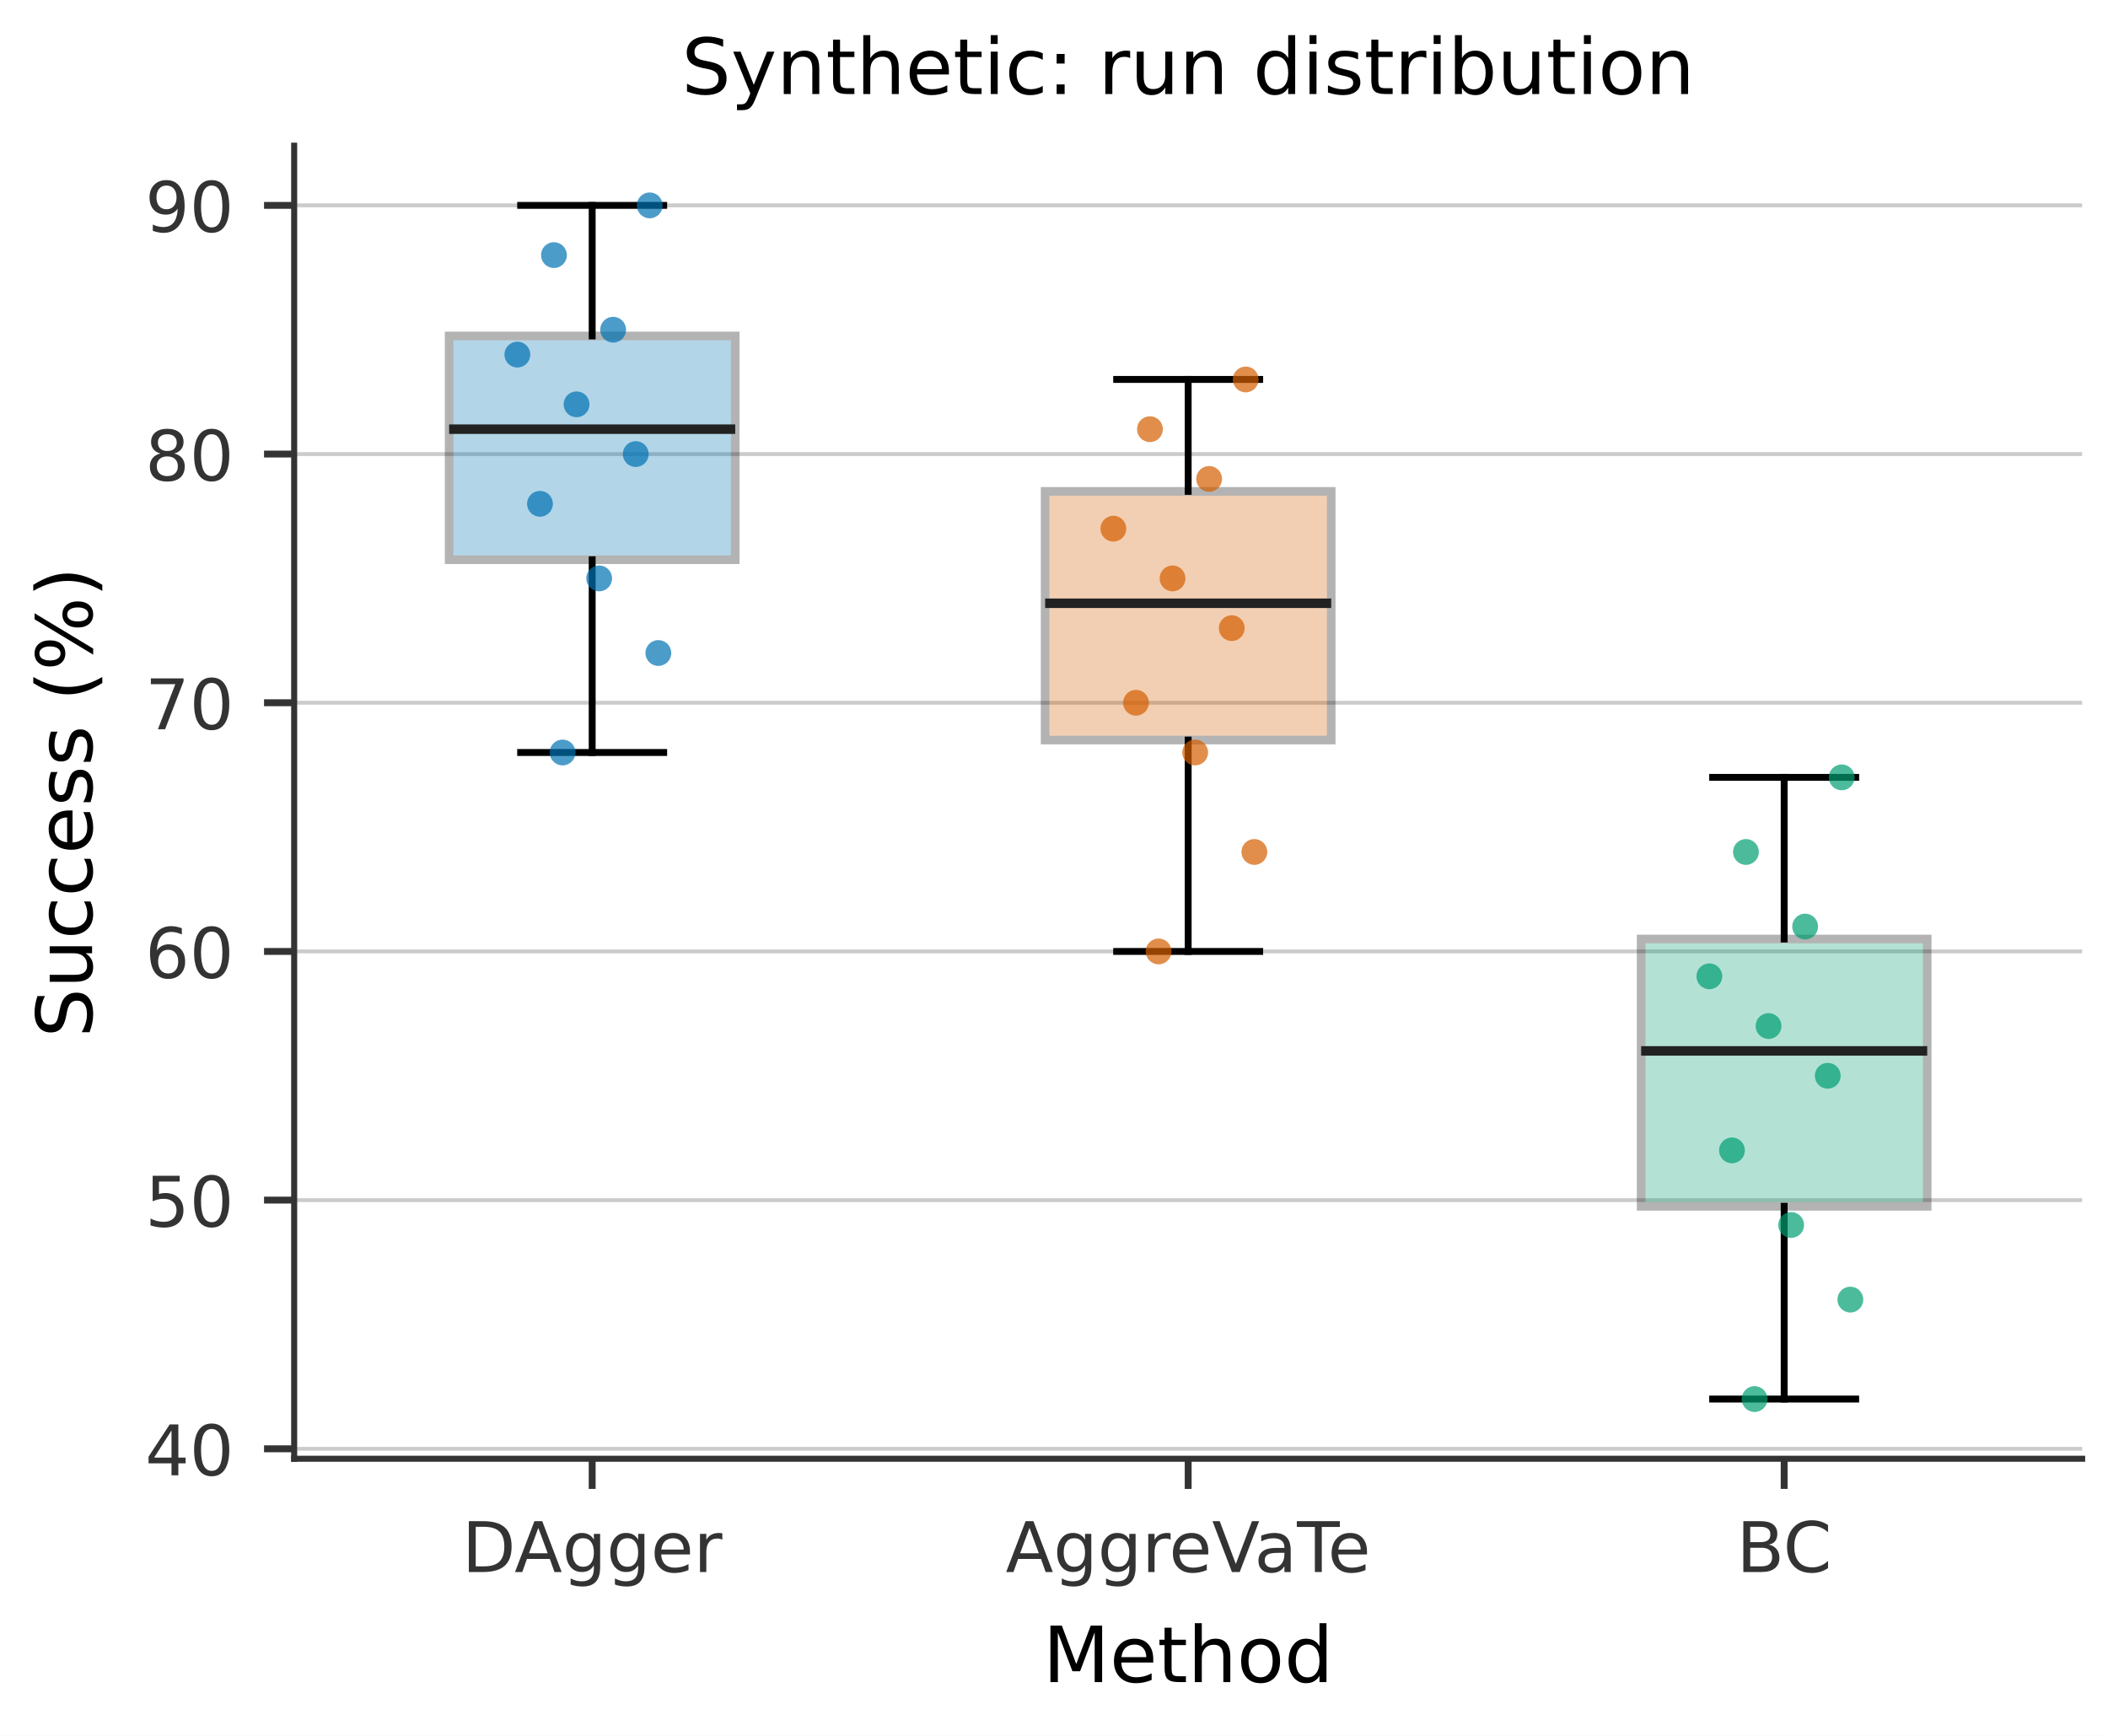
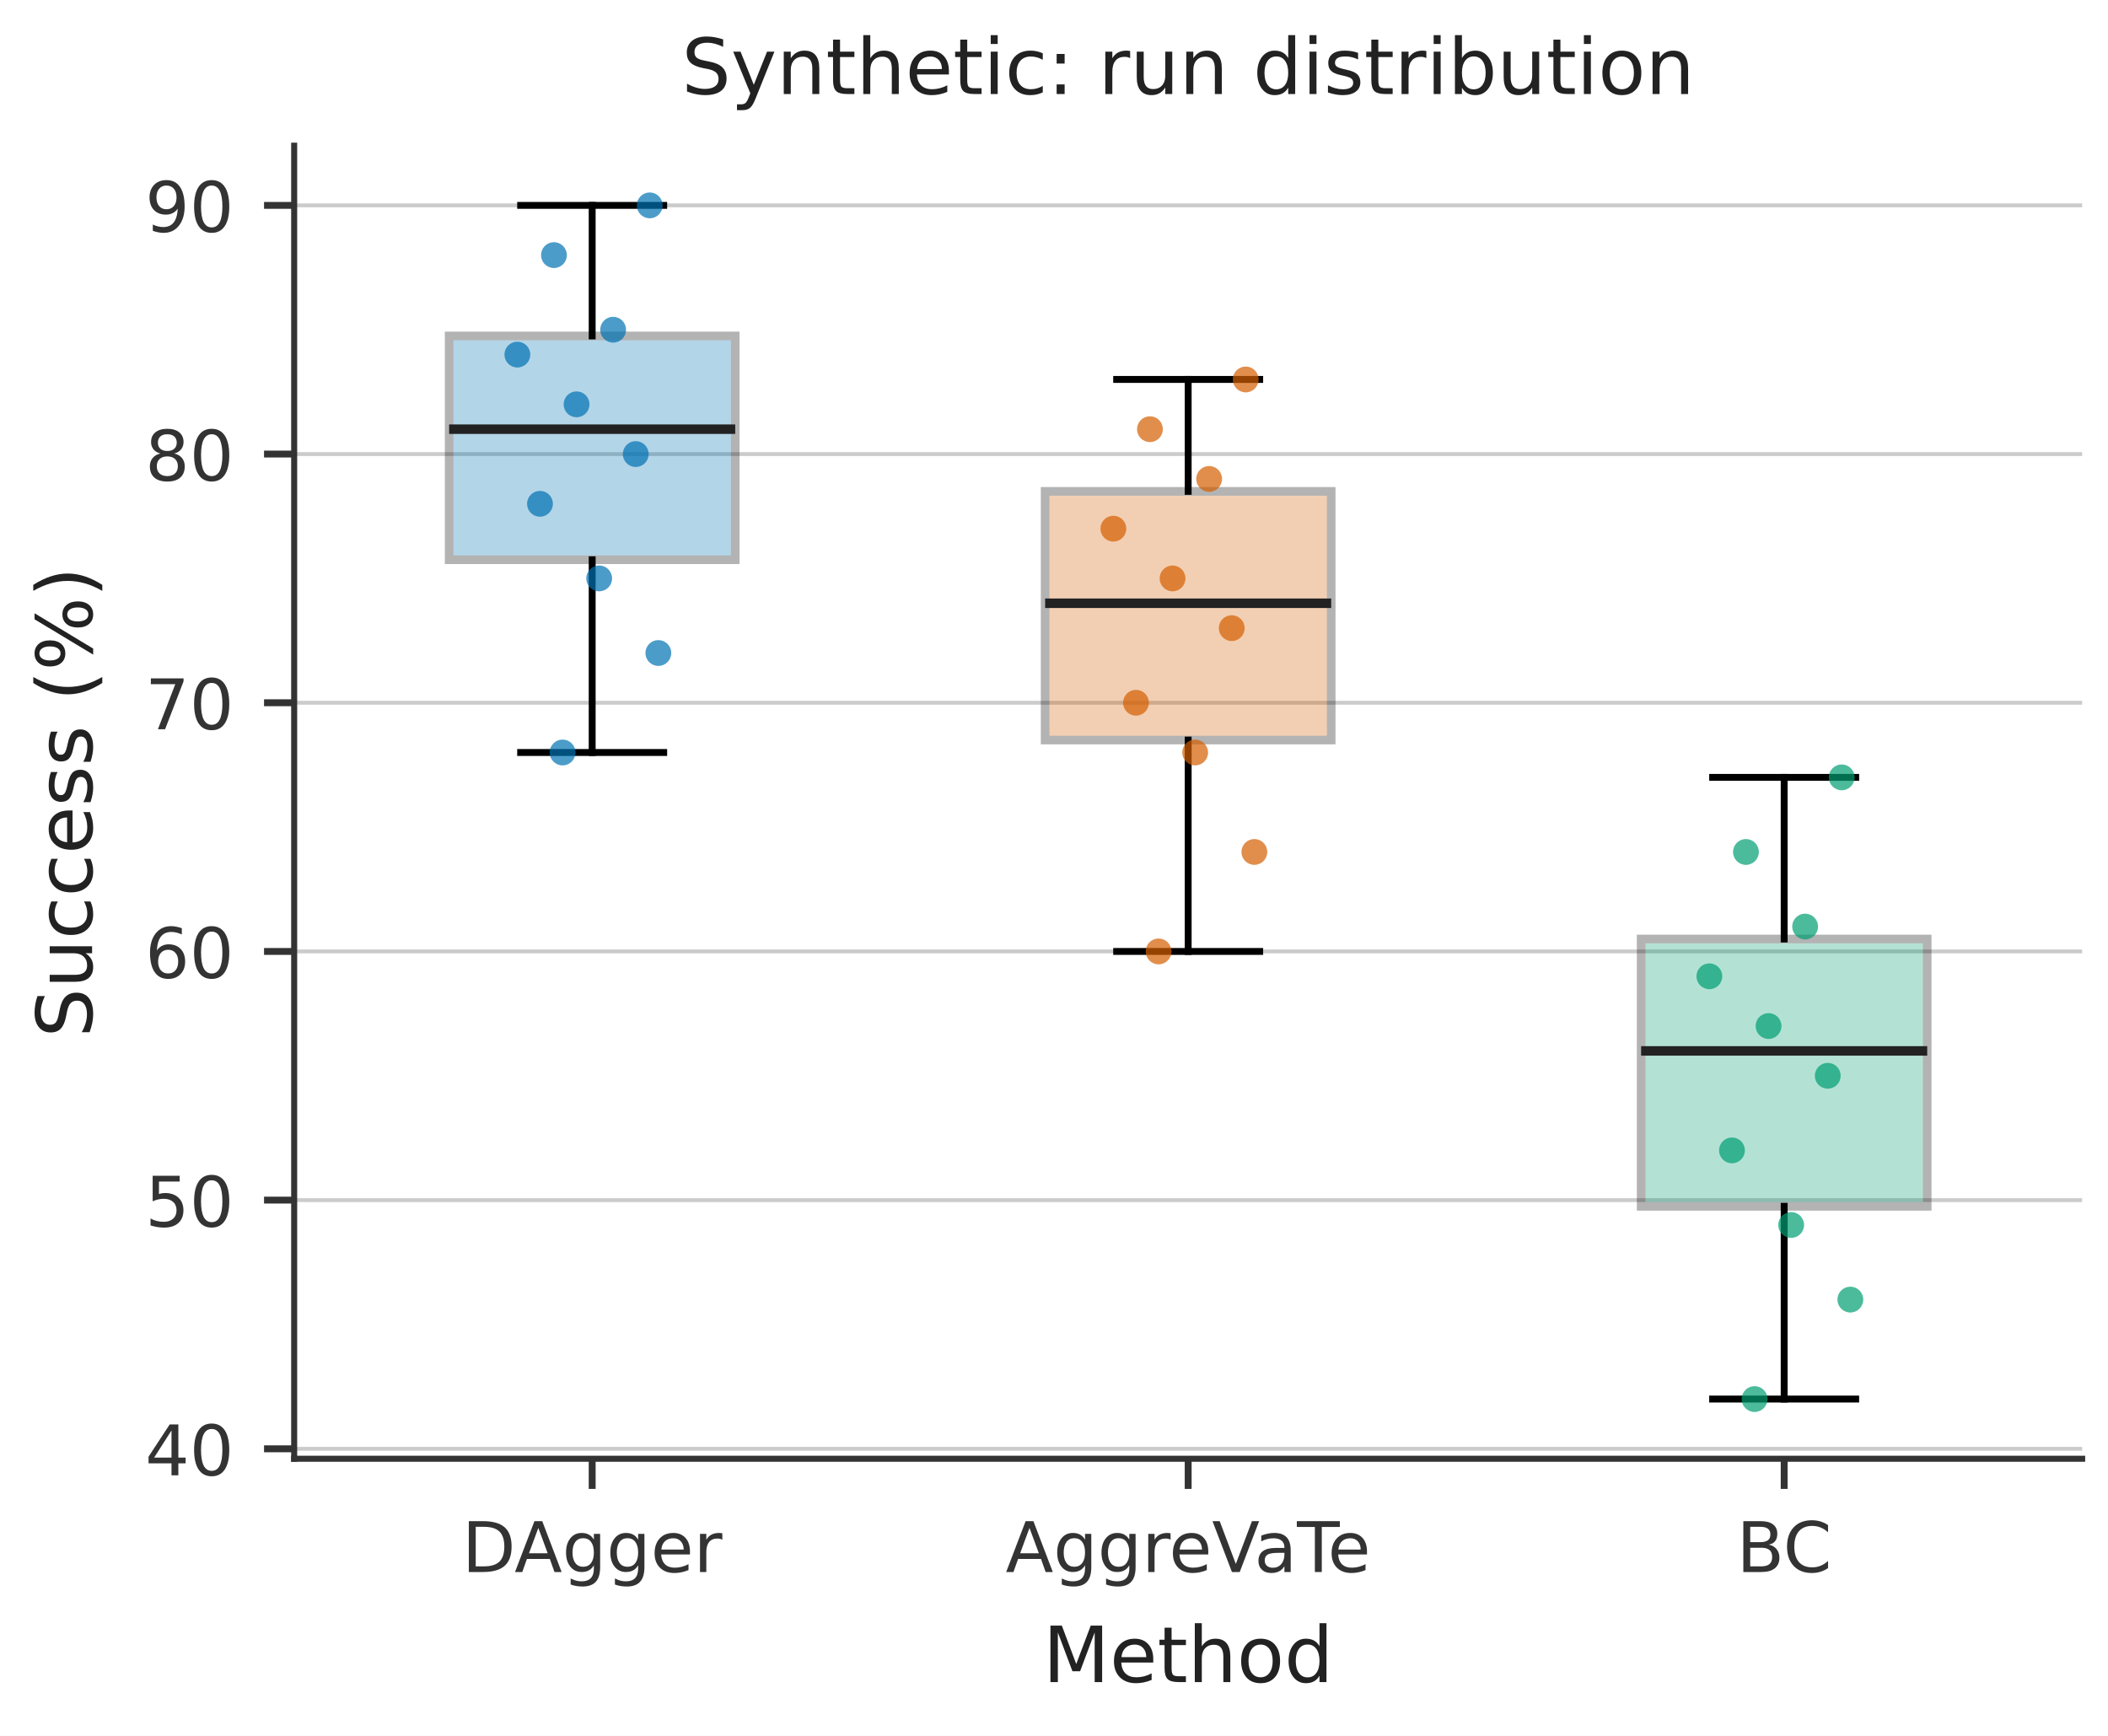
<svg xmlns="http://www.w3.org/2000/svg" xmlns:xlink="http://www.w3.org/1999/xlink" width="244.8pt" height="201.6pt" viewBox="0 0 244.8 201.6" version="1.1">
  <defs>
    <style type="text/css">*{stroke-linejoin: round; stroke-linecap: butt}</style>
  </defs>
  <g id="figure_1">
    <g id="patch_1">
      <path d="M 0 201.6  L 244.8 201.6  L 244.8 0  L 0 0  z " style="fill: #ffffff" />
    </g>
    <g id="axes_1">
      <g id="patch_2">
        <path d="M 34.162 169.418  L 241.8 169.418  L 241.8 16.92  L 34.162 16.92  z " style="fill: #ffffff" />
      </g>
      <g id="matplotlib.axis_1">
        <g id="xtick_1">
          <g id="line2d_1">
            <defs>
              <path id="mba1c90d859" d="M 0 0  L 0 3.5  " style="stroke: #333333; stroke-width: 0.8" />
            </defs>
            <g>
              <use xlink:href="#mba1c90d859" x="68.769" y="169.418" style="fill: #333333; stroke: #333333; stroke-width: 0.8" />
            </g>
          </g>
          <g id="text_1">
            <g style="fill: #333333" transform="translate(53.65133 182.5718) scale(0.081 -0.081)">
              <defs>
                <path id="DejaVuSans-27" d="M 1259 4147  L 1259 519  L 2022 519  Q 2988 519 3436 956  Q 3884 1394 3884 2338  Q 3884 3275 3436 3711  Q 2988 4147 2022 4147  L 1259 4147  z M 628 4666  L 1925 4666  Q 3281 4666 3915 4102  Q 4550 3538 4550 2338  Q 4550 1131 3912 565  Q 3275 0 1925 0  L 628 0  L 628 4666  z " transform="scale(0.015625)" />
                <path id="DejaVuSans-24" d="M 2188 4044  L 1331 1722  L 3047 1722  L 2188 4044  z M 1831 4666  L 2547 4666  L 4325 0  L 3669 0  L 3244 1197  L 1141 1197  L 716 0  L 50 0  L 1831 4666  z " transform="scale(0.015625)" />
                <path id="DejaVuSans-4a" d="M 2906 1791  Q 2906 2416 2648 2759  Q 2391 3103 1925 3103  Q 1463 3103 1205 2759  Q 947 2416 947 1791  Q 947 1169 1205 825  Q 1463 481 1925 481  Q 2391 481 2648 825  Q 2906 1169 2906 1791  z M 3481 434  Q 3481 -459 3084 -895  Q 2688 -1331 1869 -1331  Q 1566 -1331 1297 -1286  Q 1028 -1241 775 -1147  L 775 -588  Q 1028 -725 1275 -790  Q 1522 -856 1778 -856  Q 2344 -856 2625 -561  Q 2906 -266 2906 331  L 2906 616  Q 2728 306 2450 153  Q 2172 0 1784 0  Q 1141 0 747 490  Q 353 981 353 1791  Q 353 2603 747 3093  Q 1141 3584 1784 3584  Q 2172 3584 2450 3431  Q 2728 3278 2906 2969  L 2906 3500  L 3481 3500  L 3481 434  z " transform="scale(0.015625)" />
                <path id="DejaVuSans-48" d="M 3597 1894  L 3597 1613  L 953 1613  Q 991 1019 1311 708  Q 1631 397 2203 397  Q 2534 397 2845 478  Q 3156 559 3463 722  L 3463 178  Q 3153 47 2828 -22  Q 2503 -91 2169 -91  Q 1331 -91 842 396  Q 353 884 353 1716  Q 353 2575 817 3079  Q 1281 3584 2069 3584  Q 2775 3584 3186 3129  Q 3597 2675 3597 1894  z M 3022 2063  Q 3016 2534 2758 2815  Q 2500 3097 2075 3097  Q 1594 3097 1305 2825  Q 1016 2553 972 2059  L 3022 2063  z " transform="scale(0.015625)" />
                <path id="DejaVuSans-55" d="M 2631 2963  Q 2534 3019 2420 3045  Q 2306 3072 2169 3072  Q 1681 3072 1420 2755  Q 1159 2438 1159 1844  L 1159 0  L 581 0  L 581 3500  L 1159 3500  L 1159 2956  Q 1341 3275 1631 3429  Q 1922 3584 2338 3584  Q 2397 3584 2469 3576  Q 2541 3569 2628 3553  L 2631 2963  z " transform="scale(0.015625)" />
              </defs>
              <use xlink:href="#DejaVuSans-27" />
              <use xlink:href="#DejaVuSans-24" transform="translate(75.25 0)" />
              <use xlink:href="#DejaVuSans-4a" transform="translate(143.6562 0)" />
              <use xlink:href="#DejaVuSans-4a" transform="translate(207.1406 0)" />
              <use xlink:href="#DejaVuSans-48" transform="translate(270.625 0)" />
              <use xlink:href="#DejaVuSans-55" transform="translate(332.1562 0)" />
            </g>
          </g>
        </g>
        <g id="xtick_2">
          <g id="line2d_2">
            <g>
              <use xlink:href="#mba1c90d859" x="137.981" y="169.418" style="fill: #333333; stroke: #333333; stroke-width: 0.8" />
            </g>
          </g>
          <g id="text_2">
            <g style="fill: #333333" transform="translate(116.785 182.5718) scale(0.081 -0.081)">
              <defs>
                <path id="DejaVuSans-39" d="M 1831 0  L 50 4666  L 709 4666  L 2188 738  L 3669 4666  L 4325 4666  L 2547 0  L 1831 0  z " transform="scale(0.015625)" />
                <path id="DejaVuSans-44" d="M 2194 1759  Q 1497 1759 1228 1600  Q 959 1441 959 1056  Q 959 750 1161 570  Q 1363 391 1709 391  Q 2188 391 2477 730  Q 2766 1069 2766 1631  L 2766 1759  L 2194 1759  z M 3341 1997  L 3341 0  L 2766 0  L 2766 531  Q 2569 213 2275 61  Q 1981 -91 1556 -91  Q 1019 -91 701 211  Q 384 513 384 1019  Q 384 1609 779 1909  Q 1175 2209 1959 2209  L 2766 2209  L 2766 2266  Q 2766 2663 2505 2880  Q 2244 3097 1772 3097  Q 1472 3097 1187 3025  Q 903 2953 641 2809  L 641 3341  Q 956 3463 1253 3523  Q 1550 3584 1831 3584  Q 2591 3584 2966 3190  Q 3341 2797 3341 1997  z " transform="scale(0.015625)" />
                <path id="DejaVuSans-37" d="M -19 4666  L 3928 4666  L 3928 4134  L 2272 4134  L 2272 0  L 1638 0  L 1638 4134  L -19 4134  L -19 4666  z " transform="scale(0.015625)" />
              </defs>
              <use xlink:href="#DejaVuSans-24" />
              <use xlink:href="#DejaVuSans-4a" transform="translate(68.40625 0)" />
              <use xlink:href="#DejaVuSans-4a" transform="translate(131.8906 0)" />
              <use xlink:href="#DejaVuSans-55" transform="translate(195.375 0)" />
              <use xlink:href="#DejaVuSans-48" transform="translate(234.2812 0)" />
              <use xlink:href="#DejaVuSans-39" transform="translate(295.8125 0)" />
              <use xlink:href="#DejaVuSans-44" transform="translate(356.4531 0)" />
              <use xlink:href="#DejaVuSans-37" transform="translate(417.7344 0)" />
              <use xlink:href="#DejaVuSans-48" transform="translate(461.8281 0)" />
            </g>
          </g>
        </g>
        <g id="xtick_3">
          <g id="line2d_3">
            <g>
              <use xlink:href="#mba1c90d859" x="207.194" y="169.418" style="fill: #333333; stroke: #333333; stroke-width: 0.8" />
            </g>
          </g>
          <g id="text_3">
            <g style="fill: #333333" transform="translate(201.6577 182.5718) scale(0.081 -0.081)">
              <defs>
                <path id="DejaVuSans-25" d="M 1259 2228  L 1259 519  L 2272 519  Q 2781 519 3026 730  Q 3272 941 3272 1375  Q 3272 1813 3026 2020  Q 2781 2228 2272 2228  L 1259 2228  z M 1259 4147  L 1259 2741  L 2194 2741  Q 2656 2741 2882 2914  Q 3109 3088 3109 3444  Q 3109 3797 2882 3972  Q 2656 4147 2194 4147  L 1259 4147  z M 628 4666  L 2241 4666  Q 2963 4666 3353 4366  Q 3744 4066 3744 3513  Q 3744 3084 3544 2831  Q 3344 2578 2956 2516  Q 3422 2416 3680 2098  Q 3938 1781 3938 1306  Q 3938 681 3513 340  Q 3088 0 2303 0  L 628 0  L 628 4666  z " transform="scale(0.015625)" />
                <path id="DejaVuSans-26" d="M 4122 4306  L 4122 3641  Q 3803 3938 3442 4084  Q 3081 4231 2675 4231  Q 1875 4231 1450 3742  Q 1025 3253 1025 2328  Q 1025 1406 1450 917  Q 1875 428 2675 428  Q 3081 428 3442 575  Q 3803 722 4122 1019  L 4122 359  Q 3791 134 3420 21  Q 3050 -91 2638 -91  Q 1578 -91 968 557  Q 359 1206 359 2328  Q 359 3453 968 4101  Q 1578 4750 2638 4750  Q 3056 4750 3426 4639  Q 3797 4528 4122 4306  z " transform="scale(0.015625)" />
              </defs>
              <use xlink:href="#DejaVuSans-25" />
              <use xlink:href="#DejaVuSans-26" transform="translate(66.85938 0)" />
            </g>
          </g>
        </g>
        <g id="text_4">
-           <g transform="translate(121.1032 195.3562) scale(0.09 -0.09)">
+           <g style="fill: #222222" transform="translate(121.1032 195.3562) scale(0.09 -0.09)">
            <defs>
              <path id="DejaVuSans-30" d="M 628 4666  L 1569 4666  L 2759 1491  L 3956 4666  L 4897 4666  L 4897 0  L 4281 0  L 4281 4097  L 3078 897  L 2444 897  L 1241 4097  L 1241 0  L 628 0  L 628 4666  z " transform="scale(0.015625)" />
              <path id="DejaVuSans-57" d="M 1172 4494  L 1172 3500  L 2356 3500  L 2356 3053  L 1172 3053  L 1172 1153  Q 1172 725 1289 603  Q 1406 481 1766 481  L 2356 481  L 2356 0  L 1766 0  Q 1100 0 847 248  Q 594 497 594 1153  L 594 3053  L 172 3053  L 172 3500  L 594 3500  L 594 4494  L 1172 4494  z " transform="scale(0.015625)" />
              <path id="DejaVuSans-4b" d="M 3513 2113  L 3513 0  L 2938 0  L 2938 2094  Q 2938 2591 2744 2837  Q 2550 3084 2163 3084  Q 1697 3084 1428 2787  Q 1159 2491 1159 1978  L 1159 0  L 581 0  L 581 4863  L 1159 4863  L 1159 2956  Q 1366 3272 1645 3428  Q 1925 3584 2291 3584  Q 2894 3584 3203 3211  Q 3513 2838 3513 2113  z " transform="scale(0.015625)" />
              <path id="DejaVuSans-52" d="M 1959 3097  Q 1497 3097 1228 2736  Q 959 2375 959 1747  Q 959 1119 1226 758  Q 1494 397 1959 397  Q 2419 397 2687 759  Q 2956 1122 2956 1747  Q 2956 2369 2687 2733  Q 2419 3097 1959 3097  z M 1959 3584  Q 2709 3584 3137 3096  Q 3566 2609 3566 1747  Q 3566 888 3137 398  Q 2709 -91 1959 -91  Q 1206 -91 779 398  Q 353 888 353 1747  Q 353 2609 779 3096  Q 1206 3584 1959 3584  z " transform="scale(0.015625)" />
              <path id="DejaVuSans-47" d="M 2906 2969  L 2906 4863  L 3481 4863  L 3481 0  L 2906 0  L 2906 525  Q 2725 213 2448 61  Q 2172 -91 1784 -91  Q 1150 -91 751 415  Q 353 922 353 1747  Q 353 2572 751 3078  Q 1150 3584 1784 3584  Q 2172 3584 2448 3432  Q 2725 3281 2906 2969  z M 947 1747  Q 947 1113 1208 752  Q 1469 391 1925 391  Q 2381 391 2643 752  Q 2906 1113 2906 1747  Q 2906 2381 2643 2742  Q 2381 3103 1925 3103  Q 1469 3103 1208 2742  Q 947 2381 947 1747  z " transform="scale(0.015625)" />
            </defs>
            <use xlink:href="#DejaVuSans-30" />
            <use xlink:href="#DejaVuSans-48" transform="translate(86.28125 0)" />
            <use xlink:href="#DejaVuSans-57" transform="translate(147.8125 0)" />
            <use xlink:href="#DejaVuSans-4b" transform="translate(187.0156 0)" />
            <use xlink:href="#DejaVuSans-52" transform="translate(250.3906 0)" />
            <use xlink:href="#DejaVuSans-47" transform="translate(311.5781 0)" />
          </g>
        </g>
      </g>
      <g id="matplotlib.axis_2">
        <g id="ytick_1">
          <g id="line2d_4">
            <path d="M 34.162 168.262  L 241.8 168.262  " clip-path="url(#pa0816174b4)" style="fill: none; stroke: #999999; stroke-opacity: 0.5; stroke-width: 0.45; stroke-linecap: square" />
          </g>
          <g id="line2d_5">
            <defs>
              <path id="mbfb71ff6ad" d="M 0 0  L -3.5 0  " style="stroke: #333333; stroke-width: 0.8" />
            </defs>
            <g>
              <use xlink:href="#mbfb71ff6ad" x="34.162" y="168.262" style="fill: #333333; stroke: #333333; stroke-width: 0.8" />
            </g>
          </g>
          <g id="text_5">
            <g style="fill: #333333" transform="translate(16.8551 171.3394) scale(0.081 -0.081)">
              <defs>
                <path id="DejaVuSans-17" d="M 2419 4116  L 825 1625  L 2419 1625  L 2419 4116  z M 2253 4666  L 3047 4666  L 3047 1625  L 3713 1625  L 3713 1100  L 3047 1100  L 3047 0  L 2419 0  L 2419 1100  L 313 1100  L 313 1709  L 2253 4666  z " transform="scale(0.015625)" />
                <path id="DejaVuSans-13" d="M 2034 4250  Q 1547 4250 1301 3770  Q 1056 3291 1056 2328  Q 1056 1369 1301 889  Q 1547 409 2034 409  Q 2525 409 2770 889  Q 3016 1369 3016 2328  Q 3016 3291 2770 3770  Q 2525 4250 2034 4250  z M 2034 4750  Q 2819 4750 3233 4129  Q 3647 3509 3647 2328  Q 3647 1150 3233 529  Q 2819 -91 2034 -91  Q 1250 -91 836 529  Q 422 1150 422 2328  Q 422 3509 836 4129  Q 1250 4750 2034 4750  z " transform="scale(0.015625)" />
              </defs>
              <use xlink:href="#DejaVuSans-17" />
              <use xlink:href="#DejaVuSans-13" transform="translate(63.625 0)" />
            </g>
          </g>
        </g>
        <g id="ytick_2">
          <g id="line2d_6">
            <path d="M 34.162 139.38  L 241.8 139.38  " clip-path="url(#pa0816174b4)" style="fill: none; stroke: #999999; stroke-opacity: 0.5; stroke-width: 0.45; stroke-linecap: square" />
          </g>
          <g id="line2d_7">
            <g>
              <use xlink:href="#mbfb71ff6ad" x="34.162" y="139.38" style="fill: #333333; stroke: #333333; stroke-width: 0.8" />
            </g>
          </g>
          <g id="text_6">
            <g style="fill: #333333" transform="translate(16.8551 142.4573) scale(0.081 -0.081)">
              <defs>
                <path id="DejaVuSans-18" d="M 691 4666  L 3169 4666  L 3169 4134  L 1269 4134  L 1269 2991  Q 1406 3038 1543 3061  Q 1681 3084 1819 3084  Q 2600 3084 3056 2656  Q 3513 2228 3513 1497  Q 3513 744 3044 326  Q 2575 -91 1722 -91  Q 1428 -91 1123 -41  Q 819 9 494 109  L 494 744  Q 775 591 1075 516  Q 1375 441 1709 441  Q 2250 441 2565 725  Q 2881 1009 2881 1497  Q 2881 1984 2565 2268  Q 2250 2553 1709 2553  Q 1456 2553 1204 2497  Q 953 2441 691 2322  L 691 4666  z " transform="scale(0.015625)" />
              </defs>
              <use xlink:href="#DejaVuSans-18" />
              <use xlink:href="#DejaVuSans-13" transform="translate(63.625 0)" />
            </g>
          </g>
        </g>
        <g id="ytick_3">
          <g id="line2d_8">
            <path d="M 34.162 110.498  L 241.8 110.498  " clip-path="url(#pa0816174b4)" style="fill: none; stroke: #999999; stroke-opacity: 0.5; stroke-width: 0.45; stroke-linecap: square" />
          </g>
          <g id="line2d_9">
            <g>
              <use xlink:href="#mbfb71ff6ad" x="34.162" y="110.498" style="fill: #333333; stroke: #333333; stroke-width: 0.8" />
            </g>
          </g>
          <g id="text_7">
            <g style="fill: #333333" transform="translate(16.8551 113.5752) scale(0.081 -0.081)">
              <defs>
                <path id="DejaVuSans-19" d="M 2113 2584  Q 1688 2584 1439 2293  Q 1191 2003 1191 1497  Q 1191 994 1439 701  Q 1688 409 2113 409  Q 2538 409 2786 701  Q 3034 994 3034 1497  Q 3034 2003 2786 2293  Q 2538 2584 2113 2584  z M 3366 4563  L 3366 3988  Q 3128 4100 2886 4159  Q 2644 4219 2406 4219  Q 1781 4219 1451 3797  Q 1122 3375 1075 2522  Q 1259 2794 1537 2939  Q 1816 3084 2150 3084  Q 2853 3084 3261 2657  Q 3669 2231 3669 1497  Q 3669 778 3244 343  Q 2819 -91 2113 -91  Q 1303 -91 875 529  Q 447 1150 447 2328  Q 447 3434 972 4092  Q 1497 4750 2381 4750  Q 2619 4750 2861 4703  Q 3103 4656 3366 4563  z " transform="scale(0.015625)" />
              </defs>
              <use xlink:href="#DejaVuSans-19" />
              <use xlink:href="#DejaVuSans-13" transform="translate(63.625 0)" />
            </g>
          </g>
        </g>
        <g id="ytick_4">
          <g id="line2d_10">
            <path d="M 34.162 81.616  L 241.8 81.616  " clip-path="url(#pa0816174b4)" style="fill: none; stroke: #999999; stroke-opacity: 0.5; stroke-width: 0.45; stroke-linecap: square" />
          </g>
          <g id="line2d_11">
            <g>
              <use xlink:href="#mbfb71ff6ad" x="34.162" y="81.616" style="fill: #333333; stroke: #333333; stroke-width: 0.8" />
            </g>
          </g>
          <g id="text_8">
            <g style="fill: #333333" transform="translate(16.8551 84.69316) scale(0.081 -0.081)">
              <defs>
                <path id="DejaVuSans-1a" d="M 525 4666  L 3525 4666  L 3525 4397  L 1831 0  L 1172 0  L 2766 4134  L 525 4134  L 525 4666  z " transform="scale(0.015625)" />
              </defs>
              <use xlink:href="#DejaVuSans-1a" />
              <use xlink:href="#DejaVuSans-13" transform="translate(63.625 0)" />
            </g>
          </g>
        </g>
        <g id="ytick_5">
          <g id="line2d_12">
            <path d="M 34.162 52.734  L 241.8 52.734  " clip-path="url(#pa0816174b4)" style="fill: none; stroke: #999999; stroke-opacity: 0.5; stroke-width: 0.45; stroke-linecap: square" />
          </g>
          <g id="line2d_13">
            <g>
              <use xlink:href="#mbfb71ff6ad" x="34.162" y="52.734" style="fill: #333333; stroke: #333333; stroke-width: 0.8" />
            </g>
          </g>
          <g id="text_9">
            <g style="fill: #333333" transform="translate(16.8551 55.81108) scale(0.081 -0.081)">
              <defs>
                <path id="DejaVuSans-1b" d="M 2034 2216  Q 1584 2216 1326 1975  Q 1069 1734 1069 1313  Q 1069 891 1326 650  Q 1584 409 2034 409  Q 2484 409 2743 651  Q 3003 894 3003 1313  Q 3003 1734 2745 1975  Q 2488 2216 2034 2216  z M 1403 2484  Q 997 2584 770 2862  Q 544 3141 544 3541  Q 544 4100 942 4425  Q 1341 4750 2034 4750  Q 2731 4750 3128 4425  Q 3525 4100 3525 3541  Q 3525 3141 3298 2862  Q 3072 2584 2669 2484  Q 3125 2378 3379 2068  Q 3634 1759 3634 1313  Q 3634 634 3220 271  Q 2806 -91 2034 -91  Q 1263 -91 848 271  Q 434 634 434 1313  Q 434 1759 690 2068  Q 947 2378 1403 2484  z M 1172 3481  Q 1172 3119 1398 2916  Q 1625 2713 2034 2713  Q 2441 2713 2670 2916  Q 2900 3119 2900 3481  Q 2900 3844 2670 4047  Q 2441 4250 2034 4250  Q 1625 4250 1398 4047  Q 1172 3844 1172 3481  z " transform="scale(0.015625)" />
              </defs>
              <use xlink:href="#DejaVuSans-1b" />
              <use xlink:href="#DejaVuSans-13" transform="translate(63.625 0)" />
            </g>
          </g>
        </g>
        <g id="ytick_6">
          <g id="line2d_14">
            <path d="M 34.162 23.852  L 241.8 23.852  " clip-path="url(#pa0816174b4)" style="fill: none; stroke: #999999; stroke-opacity: 0.5; stroke-width: 0.45; stroke-linecap: square" />
          </g>
          <g id="line2d_15">
            <g>
              <use xlink:href="#mbfb71ff6ad" x="34.162" y="23.852" style="fill: #333333; stroke: #333333; stroke-width: 0.8" />
            </g>
          </g>
          <g id="text_10">
            <g style="fill: #333333" transform="translate(16.8551 26.92899) scale(0.081 -0.081)">
              <defs>
                <path id="DejaVuSans-1c" d="M 703 97  L 703 672  Q 941 559 1184 500  Q 1428 441 1663 441  Q 2288 441 2617 861  Q 2947 1281 2994 2138  Q 2813 1869 2534 1725  Q 2256 1581 1919 1581  Q 1219 1581 811 2004  Q 403 2428 403 3163  Q 403 3881 828 4315  Q 1253 4750 1959 4750  Q 2769 4750 3195 4129  Q 3622 3509 3622 2328  Q 3622 1225 3098 567  Q 2575 -91 1691 -91  Q 1453 -91 1209 -44  Q 966 3 703 97  z M 1959 2075  Q 2384 2075 2632 2365  Q 2881 2656 2881 3163  Q 2881 3666 2632 3958  Q 2384 4250 1959 4250  Q 1534 4250 1286 3958  Q 1038 3666 1038 3163  Q 1038 2656 1286 2365  Q 1534 2075 1959 2075  z " transform="scale(0.015625)" />
              </defs>
              <use xlink:href="#DejaVuSans-1c" />
              <use xlink:href="#DejaVuSans-13" transform="translate(63.625 0)" />
            </g>
          </g>
        </g>
        <g id="text_11">
-           <g transform="translate(10.69299 120.5008) rotate(-90) scale(0.09 -0.09)">
+           <g style="fill: #222222" transform="translate(10.69299 120.5008) rotate(-90) scale(0.09 -0.09)">
            <defs>
              <path id="DejaVuSans-36" d="M 3425 4513  L 3425 3897  Q 3066 4069 2747 4153  Q 2428 4238 2131 4238  Q 1616 4238 1336 4038  Q 1056 3838 1056 3469  Q 1056 3159 1242 3001  Q 1428 2844 1947 2747  L 2328 2669  Q 3034 2534 3370 2195  Q 3706 1856 3706 1288  Q 3706 609 3251 259  Q 2797 -91 1919 -91  Q 1588 -91 1214 -16  Q 841 59 441 206  L 441 856  Q 825 641 1194 531  Q 1563 422 1919 422  Q 2459 422 2753 634  Q 3047 847 3047 1241  Q 3047 1584 2836 1778  Q 2625 1972 2144 2069  L 1759 2144  Q 1053 2284 737 2584  Q 422 2884 422 3419  Q 422 4038 858 4394  Q 1294 4750 2059 4750  Q 2388 4750 2728 4690  Q 3069 4631 3425 4513  z " transform="scale(0.015625)" />
              <path id="DejaVuSans-58" d="M 544 1381  L 544 3500  L 1119 3500  L 1119 1403  Q 1119 906 1312 657  Q 1506 409 1894 409  Q 2359 409 2629 706  Q 2900 1003 2900 1516  L 2900 3500  L 3475 3500  L 3475 0  L 2900 0  L 2900 538  Q 2691 219 2414 64  Q 2138 -91 1772 -91  Q 1169 -91 856 284  Q 544 659 544 1381  z M 1991 3584  L 1991 3584  z " transform="scale(0.015625)" />
              <path id="DejaVuSans-46" d="M 3122 3366  L 3122 2828  Q 2878 2963 2633 3030  Q 2388 3097 2138 3097  Q 1578 3097 1268 2742  Q 959 2388 959 1747  Q 959 1106 1268 751  Q 1578 397 2138 397  Q 2388 397 2633 464  Q 2878 531 3122 666  L 3122 134  Q 2881 22 2623 -34  Q 2366 -91 2075 -91  Q 1284 -91 818 406  Q 353 903 353 1747  Q 353 2603 823 3093  Q 1294 3584 2113 3584  Q 2378 3584 2631 3529  Q 2884 3475 3122 3366  z " transform="scale(0.015625)" />
              <path id="DejaVuSans-56" d="M 2834 3397  L 2834 2853  Q 2591 2978 2328 3040  Q 2066 3103 1784 3103  Q 1356 3103 1142 2972  Q 928 2841 928 2578  Q 928 2378 1081 2264  Q 1234 2150 1697 2047  L 1894 2003  Q 2506 1872 2764 1633  Q 3022 1394 3022 966  Q 3022 478 2636 193  Q 2250 -91 1575 -91  Q 1294 -91 989 -36  Q 684 19 347 128  L 347 722  Q 666 556 975 473  Q 1284 391 1588 391  Q 1994 391 2212 530  Q 2431 669 2431 922  Q 2431 1156 2273 1281  Q 2116 1406 1581 1522  L 1381 1569  Q 847 1681 609 1914  Q 372 2147 372 2553  Q 372 3047 722 3315  Q 1072 3584 1716 3584  Q 2034 3584 2315 3537  Q 2597 3491 2834 3397  z " transform="scale(0.015625)" />
              <path id="DejaVuSans-3" transform="scale(0.015625)" />
              <path id="DejaVuSans-b" d="M 1984 4856  Q 1566 4138 1362 3434  Q 1159 2731 1159 2009  Q 1159 1288 1364 580  Q 1569 -128 1984 -844  L 1484 -844  Q 1016 -109 783 600  Q 550 1309 550 2009  Q 550 2706 781 3412  Q 1013 4119 1484 4856  L 1984 4856  z " transform="scale(0.015625)" />
              <path id="DejaVuSans-8" d="M 4653 2053  Q 4381 2053 4226 1822  Q 4072 1591 4072 1178  Q 4072 772 4226 539  Q 4381 306 4653 306  Q 4919 306 5073 539  Q 5228 772 5228 1178  Q 5228 1588 5073 1820  Q 4919 2053 4653 2053  z M 4653 2450  Q 5147 2450 5437 2106  Q 5728 1763 5728 1178  Q 5728 594 5436 251  Q 5144 -91 4653 -91  Q 4153 -91 3862 251  Q 3572 594 3572 1178  Q 3572 1766 3864 2108  Q 4156 2450 4653 2450  z M 1428 4353  Q 1159 4353 1004 4120  Q 850 3888 850 3481  Q 850 3069 1003 2837  Q 1156 2606 1428 2606  Q 1700 2606 1854 2837  Q 2009 3069 2009 3481  Q 2009 3884 1853 4118  Q 1697 4353 1428 4353  z M 4250 4750  L 4750 4750  L 1831 -91  L 1331 -91  L 4250 4750  z M 1428 4750  Q 1922 4750 2215 4408  Q 2509 4066 2509 3481  Q 2509 2891 2217 2550  Q 1925 2209 1428 2209  Q 931 2209 642 2551  Q 353 2894 353 3481  Q 353 4063 643 4406  Q 934 4750 1428 4750  z " transform="scale(0.015625)" />
              <path id="DejaVuSans-c" d="M 513 4856  L 1013 4856  Q 1481 4119 1714 3412  Q 1947 2706 1947 2009  Q 1947 1309 1714 600  Q 1481 -109 1013 -844  L 513 -844  Q 928 -128 1133 580  Q 1338 1288 1338 2009  Q 1338 2731 1133 3434  Q 928 4138 513 4856  z " transform="scale(0.015625)" />
            </defs>
            <use xlink:href="#DejaVuSans-36" />
            <use xlink:href="#DejaVuSans-58" transform="translate(63.48438 0)" />
            <use xlink:href="#DejaVuSans-46" transform="translate(126.8594 0)" />
            <use xlink:href="#DejaVuSans-46" transform="translate(181.8438 0)" />
            <use xlink:href="#DejaVuSans-48" transform="translate(236.8281 0)" />
            <use xlink:href="#DejaVuSans-56" transform="translate(298.3594 0)" />
            <use xlink:href="#DejaVuSans-56" transform="translate(350.4531 0)" />
            <use xlink:href="#DejaVuSans-3" transform="translate(402.5469 0)" />
            <use xlink:href="#DejaVuSans-b" transform="translate(434.3281 0)" />
            <use xlink:href="#DejaVuSans-8" transform="translate(473.3438 0)" />
            <use xlink:href="#DejaVuSans-c" transform="translate(568.3594 0)" />
          </g>
        </g>
      </g>
      <g id="patch_3">
        <path d="M 52.158 65.009  L 85.38 65.009  L 85.38 39.015  L 52.158 39.015  L 52.158 65.009  z " clip-path="url(#pa0816174b4)" style="fill: #0072b2; opacity: 0.3; stroke: #000000; stroke-linejoin: miter" />
      </g>
      <g id="line2d_16">
        <path d="M 68.769 65.009  L 68.769 87.393  " clip-path="url(#pa0816174b4)" style="fill: none; stroke: #000000; stroke-width: 0.8; stroke-linecap: square" />
      </g>
      <g id="line2d_17">
        <path d="M 68.769 39.015  L 68.769 23.852  " clip-path="url(#pa0816174b4)" style="fill: none; stroke: #000000; stroke-width: 0.8; stroke-linecap: square" />
      </g>
      <g id="line2d_18">
        <path d="M 60.463 87.393  L 77.074 87.393  " clip-path="url(#pa0816174b4)" style="fill: none; stroke: #000000; stroke-width: 0.8; stroke-linecap: square" />
      </g>
      <g id="line2d_19">
        <path d="M 60.463 23.852  L 77.074 23.852  " clip-path="url(#pa0816174b4)" style="fill: none; stroke: #000000; stroke-width: 0.8; stroke-linecap: square" />
      </g>
      <g id="patch_4">
        <path d="M 121.37 85.948  L 154.592 85.948  L 154.592 57.066  L 121.37 57.066  L 121.37 85.948  z " clip-path="url(#pa0816174b4)" style="fill: #d55e00; opacity: 0.3; stroke: #000000; stroke-linejoin: miter" />
      </g>
      <g id="line2d_20">
        <path d="M 137.981 85.948  L 137.981 110.498  " clip-path="url(#pa0816174b4)" style="fill: none; stroke: #000000; stroke-width: 0.8; stroke-linecap: square" />
      </g>
      <g id="line2d_21">
        <path d="M 137.981 57.066  L 137.981 44.069  " clip-path="url(#pa0816174b4)" style="fill: none; stroke: #000000; stroke-width: 0.8; stroke-linecap: square" />
      </g>
      <g id="line2d_22">
        <path d="M 129.676 110.498  L 146.287 110.498  " clip-path="url(#pa0816174b4)" style="fill: none; stroke: #000000; stroke-width: 0.8; stroke-linecap: square" />
      </g>
      <g id="line2d_23">
        <path d="M 129.676 44.069  L 146.287 44.069  " clip-path="url(#pa0816174b4)" style="fill: none; stroke: #000000; stroke-width: 0.8; stroke-linecap: square" />
      </g>
      <g id="patch_5">
        <path d="M 190.583 140.102  L 223.805 140.102  L 223.805 109.054  L 190.583 109.054  L 190.583 140.102  z " clip-path="url(#pa0816174b4)" style="fill: #009e73; opacity: 0.3; stroke: #000000; stroke-linejoin: miter" />
      </g>
      <g id="line2d_24">
        <path d="M 207.194 140.102  L 207.194 162.486  " clip-path="url(#pa0816174b4)" style="fill: none; stroke: #000000; stroke-width: 0.8; stroke-linecap: square" />
      </g>
      <g id="line2d_25">
        <path d="M 207.194 109.054  L 207.194 90.281  " clip-path="url(#pa0816174b4)" style="fill: none; stroke: #000000; stroke-width: 0.8; stroke-linecap: square" />
      </g>
      <g id="line2d_26">
        <path d="M 198.888 162.486  L 215.499 162.486  " clip-path="url(#pa0816174b4)" style="fill: none; stroke: #000000; stroke-width: 0.8; stroke-linecap: square" />
      </g>
      <g id="line2d_27">
        <path d="M 198.888 90.281  L 215.499 90.281  " clip-path="url(#pa0816174b4)" style="fill: none; stroke: #000000; stroke-width: 0.8; stroke-linecap: square" />
      </g>
      <g id="line2d_28">
        <path d="M 52.158 49.846  L 85.38 49.846  " clip-path="url(#pa0816174b4)" style="fill: none; stroke: #222222; stroke-width: 1.1" />
      </g>
      <g id="line2d_29">
        <path d="M 121.37 70.063  L 154.592 70.063  " clip-path="url(#pa0816174b4)" style="fill: none; stroke: #222222; stroke-width: 1.1" />
      </g>
      <g id="line2d_30">
        <path d="M 190.583 122.051  L 223.805 122.051  " clip-path="url(#pa0816174b4)" style="fill: none; stroke: #222222; stroke-width: 1.1" />
      </g>
      <g id="patch_6">
        <path d="M 34.162 169.418  L 34.162 16.92  " style="fill: none; stroke: #333333; stroke-width: 0.7; stroke-linejoin: miter; stroke-linecap: square" />
      </g>
      <g id="patch_7">
        <path d="M 34.162 169.418  L 241.8 169.418  " style="fill: none; stroke: #333333; stroke-width: 0.7; stroke-linejoin: miter; stroke-linecap: square" />
      </g>
      <g id="PathCollection_1">
        <defs>
          <path id="C0_0_80c249c858" d="M 0 1.5  C 0.398 1.5 0.779 1.342 1.061 1.061  C 1.342 0.779 1.5 0.398 1.5 -0  C 1.5 -0.398 1.342 -0.779 1.061 -1.061  C 0.779 -1.342 0.398 -1.5 0 -1.5  C -0.398 -1.5 -0.779 -1.342 -1.061 -1.061  C -1.342 -0.779 -1.5 -0.398 -1.5 0  C -1.5 0.398 -1.342 0.779 -1.061 1.061  C -0.779 1.342 -0.398 1.5 0 1.5  z " />
        </defs>
        <g clip-path="url(#pa0816174b4)">
          <use xlink:href="#C0_0_80c249c858" x="65.332" y="87.393" style="fill: #0072b2; fill-opacity: 0.7" />
        </g>
        <g clip-path="url(#pa0816174b4)">
          <use xlink:href="#C0_0_80c249c858" x="76.453" y="75.84" style="fill: #0072b2; fill-opacity: 0.7" />
        </g>
        <g clip-path="url(#pa0816174b4)">
          <use xlink:href="#C0_0_80c249c858" x="69.58" y="67.175" style="fill: #0072b2; fill-opacity: 0.7" />
        </g>
        <g clip-path="url(#pa0816174b4)">
          <use xlink:href="#C0_0_80c249c858" x="62.706" y="58.51" style="fill: #0072b2; fill-opacity: 0.7" />
        </g>
        <g clip-path="url(#pa0816174b4)">
          <use xlink:href="#C0_0_80c249c858" x="73.828" y="52.734" style="fill: #0072b2; fill-opacity: 0.7" />
        </g>
        <g clip-path="url(#pa0816174b4)">
          <use xlink:href="#C0_0_80c249c858" x="66.954" y="46.958" style="fill: #0072b2; fill-opacity: 0.7" />
        </g>
        <g clip-path="url(#pa0816174b4)">
          <use xlink:href="#C0_0_80c249c858" x="60.081" y="41.181" style="fill: #0072b2; fill-opacity: 0.7" />
        </g>
        <g clip-path="url(#pa0816174b4)">
          <use xlink:href="#C0_0_80c249c858" x="71.203" y="38.293" style="fill: #0072b2; fill-opacity: 0.7" />
        </g>
        <g clip-path="url(#pa0816174b4)">
          <use xlink:href="#C0_0_80c249c858" x="64.329" y="29.628" style="fill: #0072b2; fill-opacity: 0.7" />
        </g>
        <g clip-path="url(#pa0816174b4)">
          <use xlink:href="#C0_0_80c249c858" x="75.451" y="23.852" style="fill: #0072b2; fill-opacity: 0.7" />
        </g>
      </g>
      <g id="PathCollection_2">
        <defs>
          <path id="C1_0_80c249c858" d="M 0 1.5  C 0.398 1.5 0.779 1.342 1.061 1.061  C 1.342 0.779 1.5 0.398 1.5 -0  C 1.5 -0.398 1.342 -0.779 1.061 -1.061  C 0.779 -1.342 0.398 -1.5 0 -1.5  C -0.398 -1.5 -0.779 -1.342 -1.061 -1.061  C -1.342 -0.779 -1.5 -0.398 -1.5 0  C -1.5 0.398 -1.342 0.779 -1.061 1.061  C -0.779 1.342 -0.398 1.5 0 1.5  z " />
        </defs>
        <g clip-path="url(#pa0816174b4)">
          <use xlink:href="#C1_0_80c249c858" x="134.544" y="110.498" style="fill: #d55e00; fill-opacity: 0.7" />
        </g>
        <g clip-path="url(#pa0816174b4)">
          <use xlink:href="#C1_0_80c249c858" x="145.666" y="98.945" style="fill: #d55e00; fill-opacity: 0.7" />
        </g>
        <g clip-path="url(#pa0816174b4)">
          <use xlink:href="#C1_0_80c249c858" x="138.792" y="87.393" style="fill: #d55e00; fill-opacity: 0.7" />
        </g>
        <g clip-path="url(#pa0816174b4)">
          <use xlink:href="#C1_0_80c249c858" x="131.919" y="81.616" style="fill: #d55e00; fill-opacity: 0.7" />
        </g>
        <g clip-path="url(#pa0816174b4)">
          <use xlink:href="#C1_0_80c249c858" x="143.04" y="72.951" style="fill: #d55e00; fill-opacity: 0.7" />
        </g>
        <g clip-path="url(#pa0816174b4)">
          <use xlink:href="#C1_0_80c249c858" x="136.167" y="67.175" style="fill: #d55e00; fill-opacity: 0.7" />
        </g>
        <g clip-path="url(#pa0816174b4)">
          <use xlink:href="#C1_0_80c249c858" x="129.293" y="61.399" style="fill: #d55e00; fill-opacity: 0.7" />
        </g>
        <g clip-path="url(#pa0816174b4)">
          <use xlink:href="#C1_0_80c249c858" x="140.415" y="55.622" style="fill: #d55e00; fill-opacity: 0.7" />
        </g>
        <g clip-path="url(#pa0816174b4)">
          <use xlink:href="#C1_0_80c249c858" x="133.541" y="49.846" style="fill: #d55e00; fill-opacity: 0.7" />
        </g>
        <g clip-path="url(#pa0816174b4)">
          <use xlink:href="#C1_0_80c249c858" x="144.663" y="44.069" style="fill: #d55e00; fill-opacity: 0.7" />
        </g>
      </g>
      <g id="PathCollection_3">
        <defs>
          <path id="C2_0_80c249c858" d="M 0 1.5  C 0.398 1.5 0.779 1.342 1.061 1.061  C 1.342 0.779 1.5 0.398 1.5 -0  C 1.5 -0.398 1.342 -0.779 1.061 -1.061  C 0.779 -1.342 0.398 -1.5 0 -1.5  C -0.398 -1.5 -0.779 -1.342 -1.061 -1.061  C -1.342 -0.779 -1.5 -0.398 -1.5 0  C -1.5 0.398 -1.342 0.779 -1.061 1.061  C -0.779 1.342 -0.398 1.5 0 1.5  z " />
        </defs>
        <g clip-path="url(#pa0816174b4)">
          <use xlink:href="#C2_0_80c249c858" x="203.757" y="162.486" style="fill: #009e73; fill-opacity: 0.7" />
        </g>
        <g clip-path="url(#pa0816174b4)">
          <use xlink:href="#C2_0_80c249c858" x="214.878" y="150.933" style="fill: #009e73; fill-opacity: 0.7" />
        </g>
        <g clip-path="url(#pa0816174b4)">
          <use xlink:href="#C2_0_80c249c858" x="208.005" y="142.268" style="fill: #009e73; fill-opacity: 0.7" />
        </g>
        <g clip-path="url(#pa0816174b4)">
          <use xlink:href="#C2_0_80c249c858" x="201.131" y="133.604" style="fill: #009e73; fill-opacity: 0.7" />
        </g>
        <g clip-path="url(#pa0816174b4)">
          <use xlink:href="#C2_0_80c249c858" x="212.253" y="124.939" style="fill: #009e73; fill-opacity: 0.7" />
        </g>
        <g clip-path="url(#pa0816174b4)">
          <use xlink:href="#C2_0_80c249c858" x="205.379" y="119.163" style="fill: #009e73; fill-opacity: 0.7" />
        </g>
        <g clip-path="url(#pa0816174b4)">
          <use xlink:href="#C2_0_80c249c858" x="198.506" y="113.386" style="fill: #009e73; fill-opacity: 0.7" />
        </g>
        <g clip-path="url(#pa0816174b4)">
          <use xlink:href="#C2_0_80c249c858" x="209.627" y="107.61" style="fill: #009e73; fill-opacity: 0.7" />
        </g>
        <g clip-path="url(#pa0816174b4)">
          <use xlink:href="#C2_0_80c249c858" x="202.754" y="98.945" style="fill: #009e73; fill-opacity: 0.7" />
        </g>
        <g clip-path="url(#pa0816174b4)">
          <use xlink:href="#C2_0_80c249c858" x="213.876" y="90.281" style="fill: #009e73; fill-opacity: 0.7" />
        </g>
      </g>
      <g id="text_12">
-         <g transform="translate(79.16184 10.92024) scale(0.09 -0.09)">
+         <g style="fill: #222222" transform="translate(79.16184 10.92024) scale(0.09 -0.09)">
          <defs>
            <path id="DejaVuSans-5c" d="M 2059 -325  Q 1816 -950 1584 -1140  Q 1353 -1331 966 -1331  L 506 -1331  L 506 -850  L 844 -850  Q 1081 -850 1212 -737  Q 1344 -625 1503 -206  L 1606 56  L 191 3500  L 800 3500  L 1894 763  L 2988 3500  L 3597 3500  L 2059 -325  z " transform="scale(0.015625)" />
            <path id="DejaVuSans-51" d="M 3513 2113  L 3513 0  L 2938 0  L 2938 2094  Q 2938 2591 2744 2837  Q 2550 3084 2163 3084  Q 1697 3084 1428 2787  Q 1159 2491 1159 1978  L 1159 0  L 581 0  L 581 3500  L 1159 3500  L 1159 2956  Q 1366 3272 1645 3428  Q 1925 3584 2291 3584  Q 2894 3584 3203 3211  Q 3513 2838 3513 2113  z " transform="scale(0.015625)" />
            <path id="DejaVuSans-4c" d="M 603 3500  L 1178 3500  L 1178 0  L 603 0  L 603 3500  z M 603 4863  L 1178 4863  L 1178 4134  L 603 4134  L 603 4863  z " transform="scale(0.015625)" />
            <path id="DejaVuSans-1d" d="M 750 794  L 1409 794  L 1409 0  L 750 0  L 750 794  z M 750 3309  L 1409 3309  L 1409 2516  L 750 2516  L 750 3309  z " transform="scale(0.015625)" />
            <path id="DejaVuSans-45" d="M 3116 1747  Q 3116 2381 2855 2742  Q 2594 3103 2138 3103  Q 1681 3103 1420 2742  Q 1159 2381 1159 1747  Q 1159 1113 1420 752  Q 1681 391 2138 391  Q 2594 391 2855 752  Q 3116 1113 3116 1747  z M 1159 2969  Q 1341 3281 1617 3432  Q 1894 3584 2278 3584  Q 2916 3584 3314 3078  Q 3713 2572 3713 1747  Q 3713 922 3314 415  Q 2916 -91 2278 -91  Q 1894 -91 1617 61  Q 1341 213 1159 525  L 1159 0  L 581 0  L 581 4863  L 1159 4863  L 1159 2969  z " transform="scale(0.015625)" />
          </defs>
          <use xlink:href="#DejaVuSans-36" />
          <use xlink:href="#DejaVuSans-5c" transform="translate(63.48438 0)" />
          <use xlink:href="#DejaVuSans-51" transform="translate(122.6719 0)" />
          <use xlink:href="#DejaVuSans-57" transform="translate(186.0469 0)" />
          <use xlink:href="#DejaVuSans-4b" transform="translate(225.25 0)" />
          <use xlink:href="#DejaVuSans-48" transform="translate(288.625 0)" />
          <use xlink:href="#DejaVuSans-57" transform="translate(350.1562 0)" />
          <use xlink:href="#DejaVuSans-4c" transform="translate(389.3594 0)" />
          <use xlink:href="#DejaVuSans-46" transform="translate(417.1406 0)" />
          <use xlink:href="#DejaVuSans-1d" transform="translate(472.125 0)" />
          <use xlink:href="#DejaVuSans-3" transform="translate(505.8125 0)" />
          <use xlink:href="#DejaVuSans-55" transform="translate(537.5938 0)" />
          <use xlink:href="#DejaVuSans-58" transform="translate(578.7031 0)" />
          <use xlink:href="#DejaVuSans-51" transform="translate(642.0781 0)" />
          <use xlink:href="#DejaVuSans-3" transform="translate(705.4531 0)" />
          <use xlink:href="#DejaVuSans-47" transform="translate(737.2344 0)" />
          <use xlink:href="#DejaVuSans-4c" transform="translate(800.7188 0)" />
          <use xlink:href="#DejaVuSans-56" transform="translate(828.5 0)" />
          <use xlink:href="#DejaVuSans-57" transform="translate(880.5938 0)" />
          <use xlink:href="#DejaVuSans-55" transform="translate(919.7969 0)" />
          <use xlink:href="#DejaVuSans-4c" transform="translate(960.9062 0)" />
          <use xlink:href="#DejaVuSans-45" transform="translate(988.6875 0)" />
          <use xlink:href="#DejaVuSans-58" transform="translate(1052.172 0)" />
          <use xlink:href="#DejaVuSans-57" transform="translate(1115.547 0)" />
          <use xlink:href="#DejaVuSans-4c" transform="translate(1154.75 0)" />
          <use xlink:href="#DejaVuSans-52" transform="translate(1182.531 0)" />
          <use xlink:href="#DejaVuSans-51" transform="translate(1243.719 0)" />
        </g>
      </g>
    </g>
  </g>
  <defs>
    <clipPath id="pa0816174b4">
      <rect x="34.162" y="16.92" width="207.637" height="152.497" />
    </clipPath>
  </defs>
</svg>
